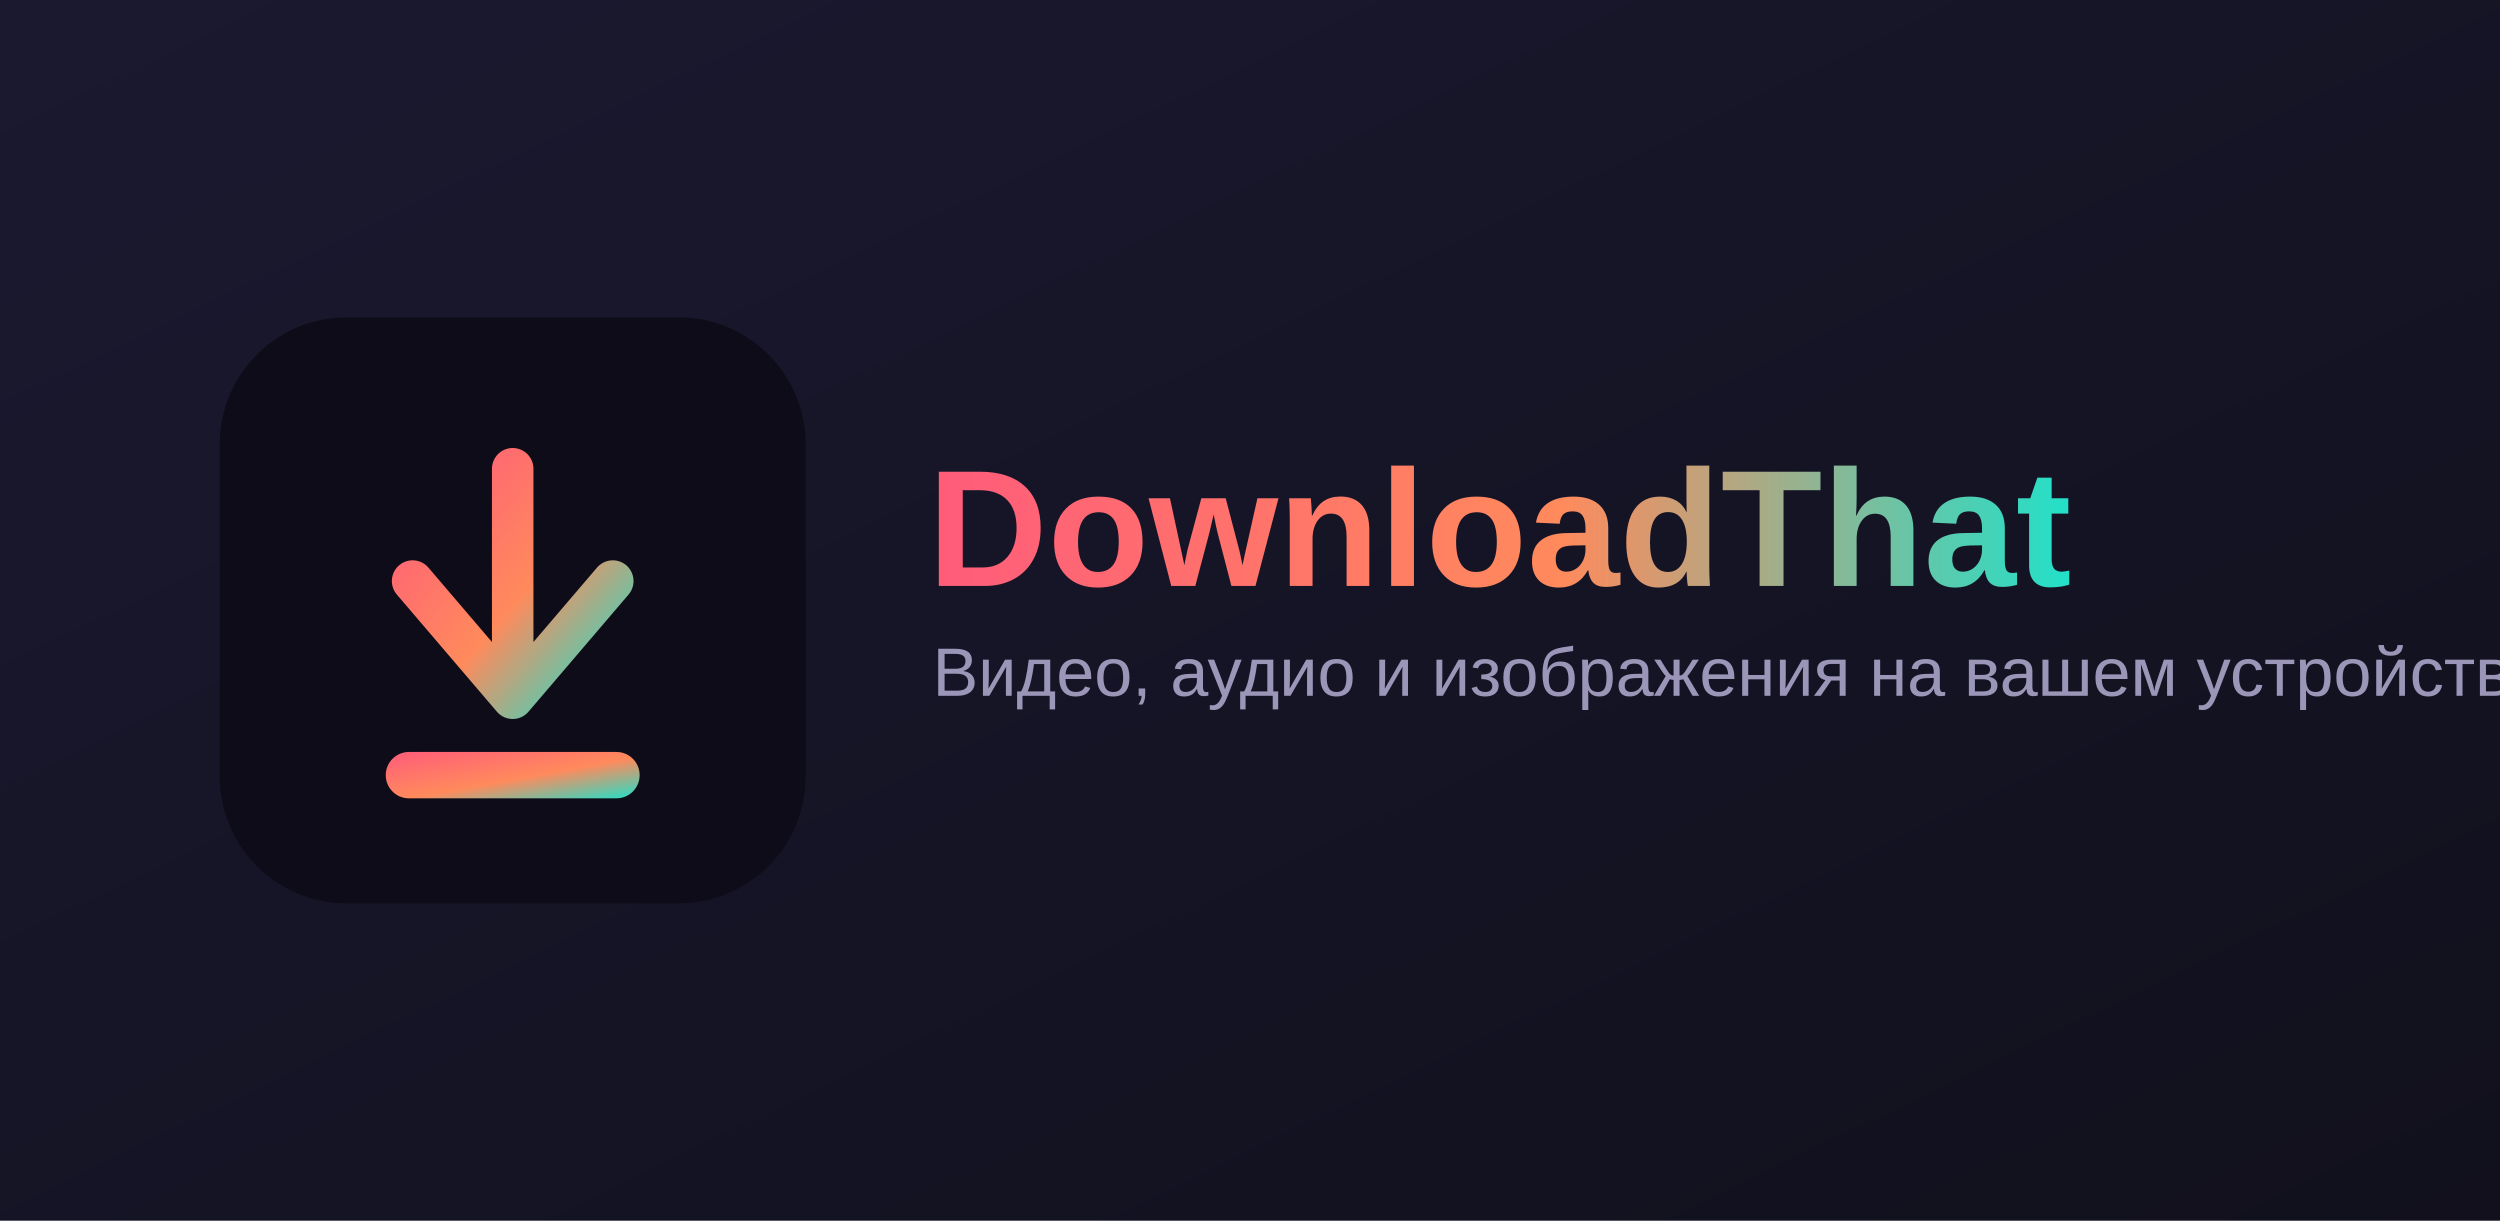
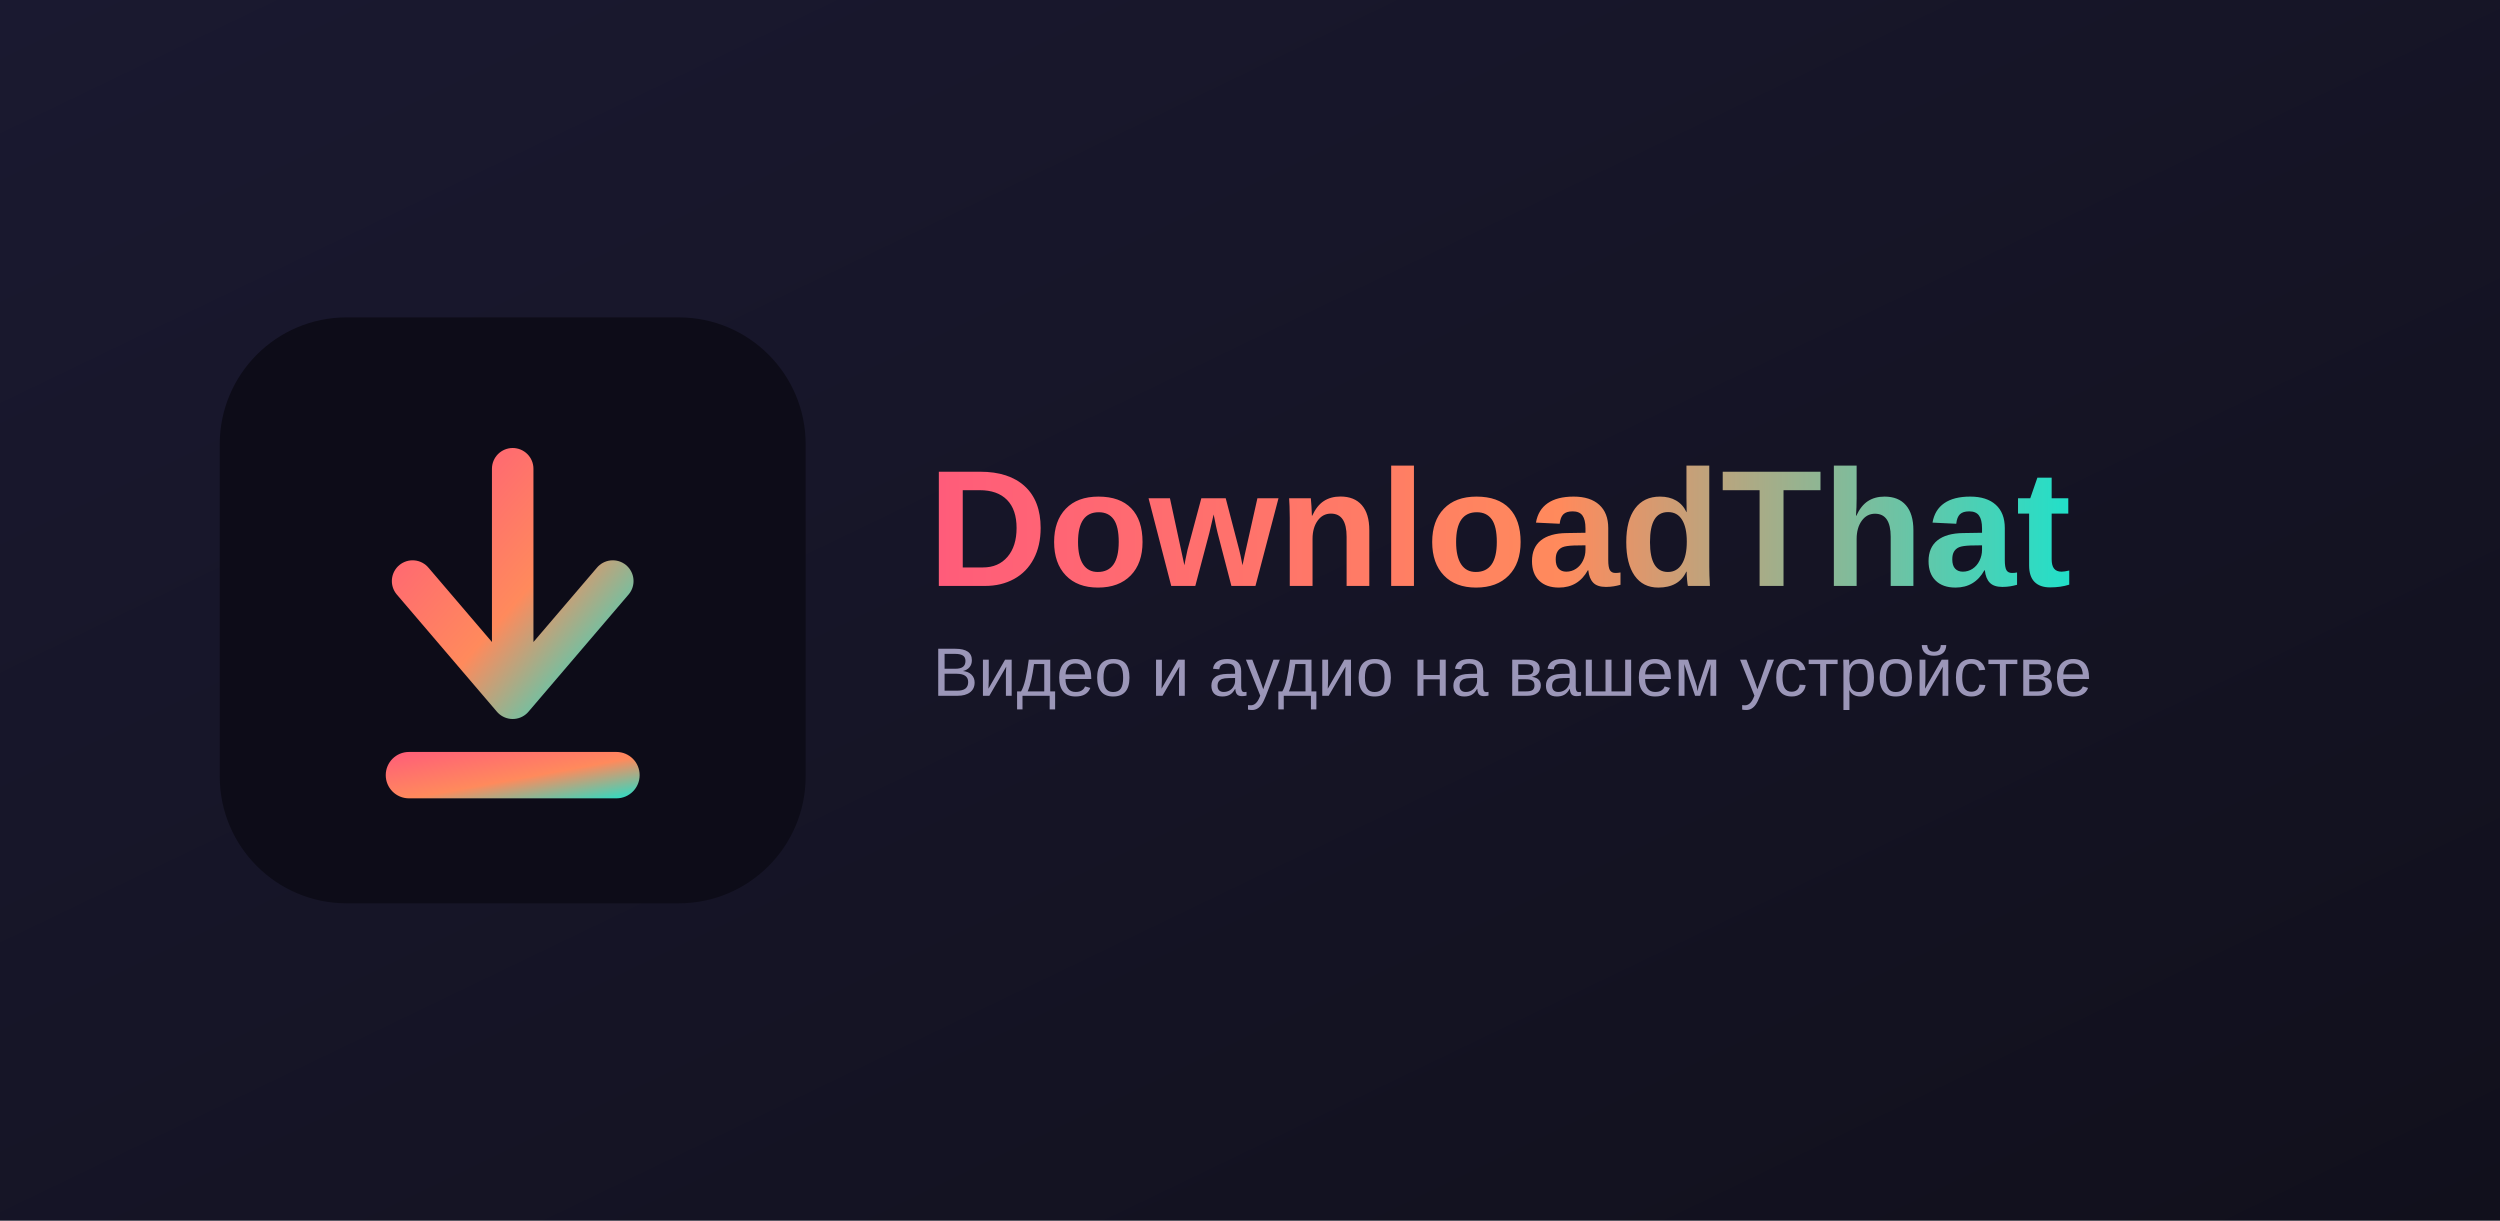
<svg xmlns="http://www.w3.org/2000/svg" viewBox="0 0 1024 500">
  <defs>
    <linearGradient id="bg" x1="0" y1="0" x2="1" y2="1">
      <stop offset="0%" stop-color="#1a1930" />
      <stop offset="100%" stop-color="#11101c" />
    </linearGradient>
    <linearGradient id="g1" x1="0" y1="0" x2="1" y2="1">
      <stop offset="0%" stop-color="#ff5c7a" />
      <stop offset="55%" stop-color="#ff8a5c" />
      <stop offset="100%" stop-color="#22e0c9" />
    </linearGradient>
    <linearGradient id="textGrad" x1="0" y1="0" x2="1" y2="0">
      <stop offset="0%" stop-color="#ff5c7a" />
      <stop offset="55%" stop-color="#ff8a5c" />
      <stop offset="100%" stop-color="#22e0c9" />
    </linearGradient>
  </defs>
  <rect width="1024" height="500" fill="url(#bg)" />
  <g transform="translate(90,130)">
    <rect width="240" height="240" rx="52" fill="#0d0c18" />
    <path d="M120 62 L120 148 M79 108 L120 156 L161 108" stroke="url(#g1)" stroke-width="17" fill="none" stroke-linecap="round" stroke-linejoin="round" />
    <rect x="68" y="178" width="104" height="19" rx="9.5" fill="url(#g1)" />
  </g>
  <text x="380" y="240" font-family="Arial, sans-serif" font-weight="bold" font-size="68" fill="url(#textGrad)">DownloadThat</text>
-   <text x="382" y="285" font-family="Arial, sans-serif" font-size="28" fill="#9b96b8">Видео, аудио и изображения на вашем устройстве</text>
+   <text x="382" y="285" font-family="Arial, sans-serif" font-size="28" fill="#9b96b8">Видео и аудио на вашем устройстве</text>
</svg>
